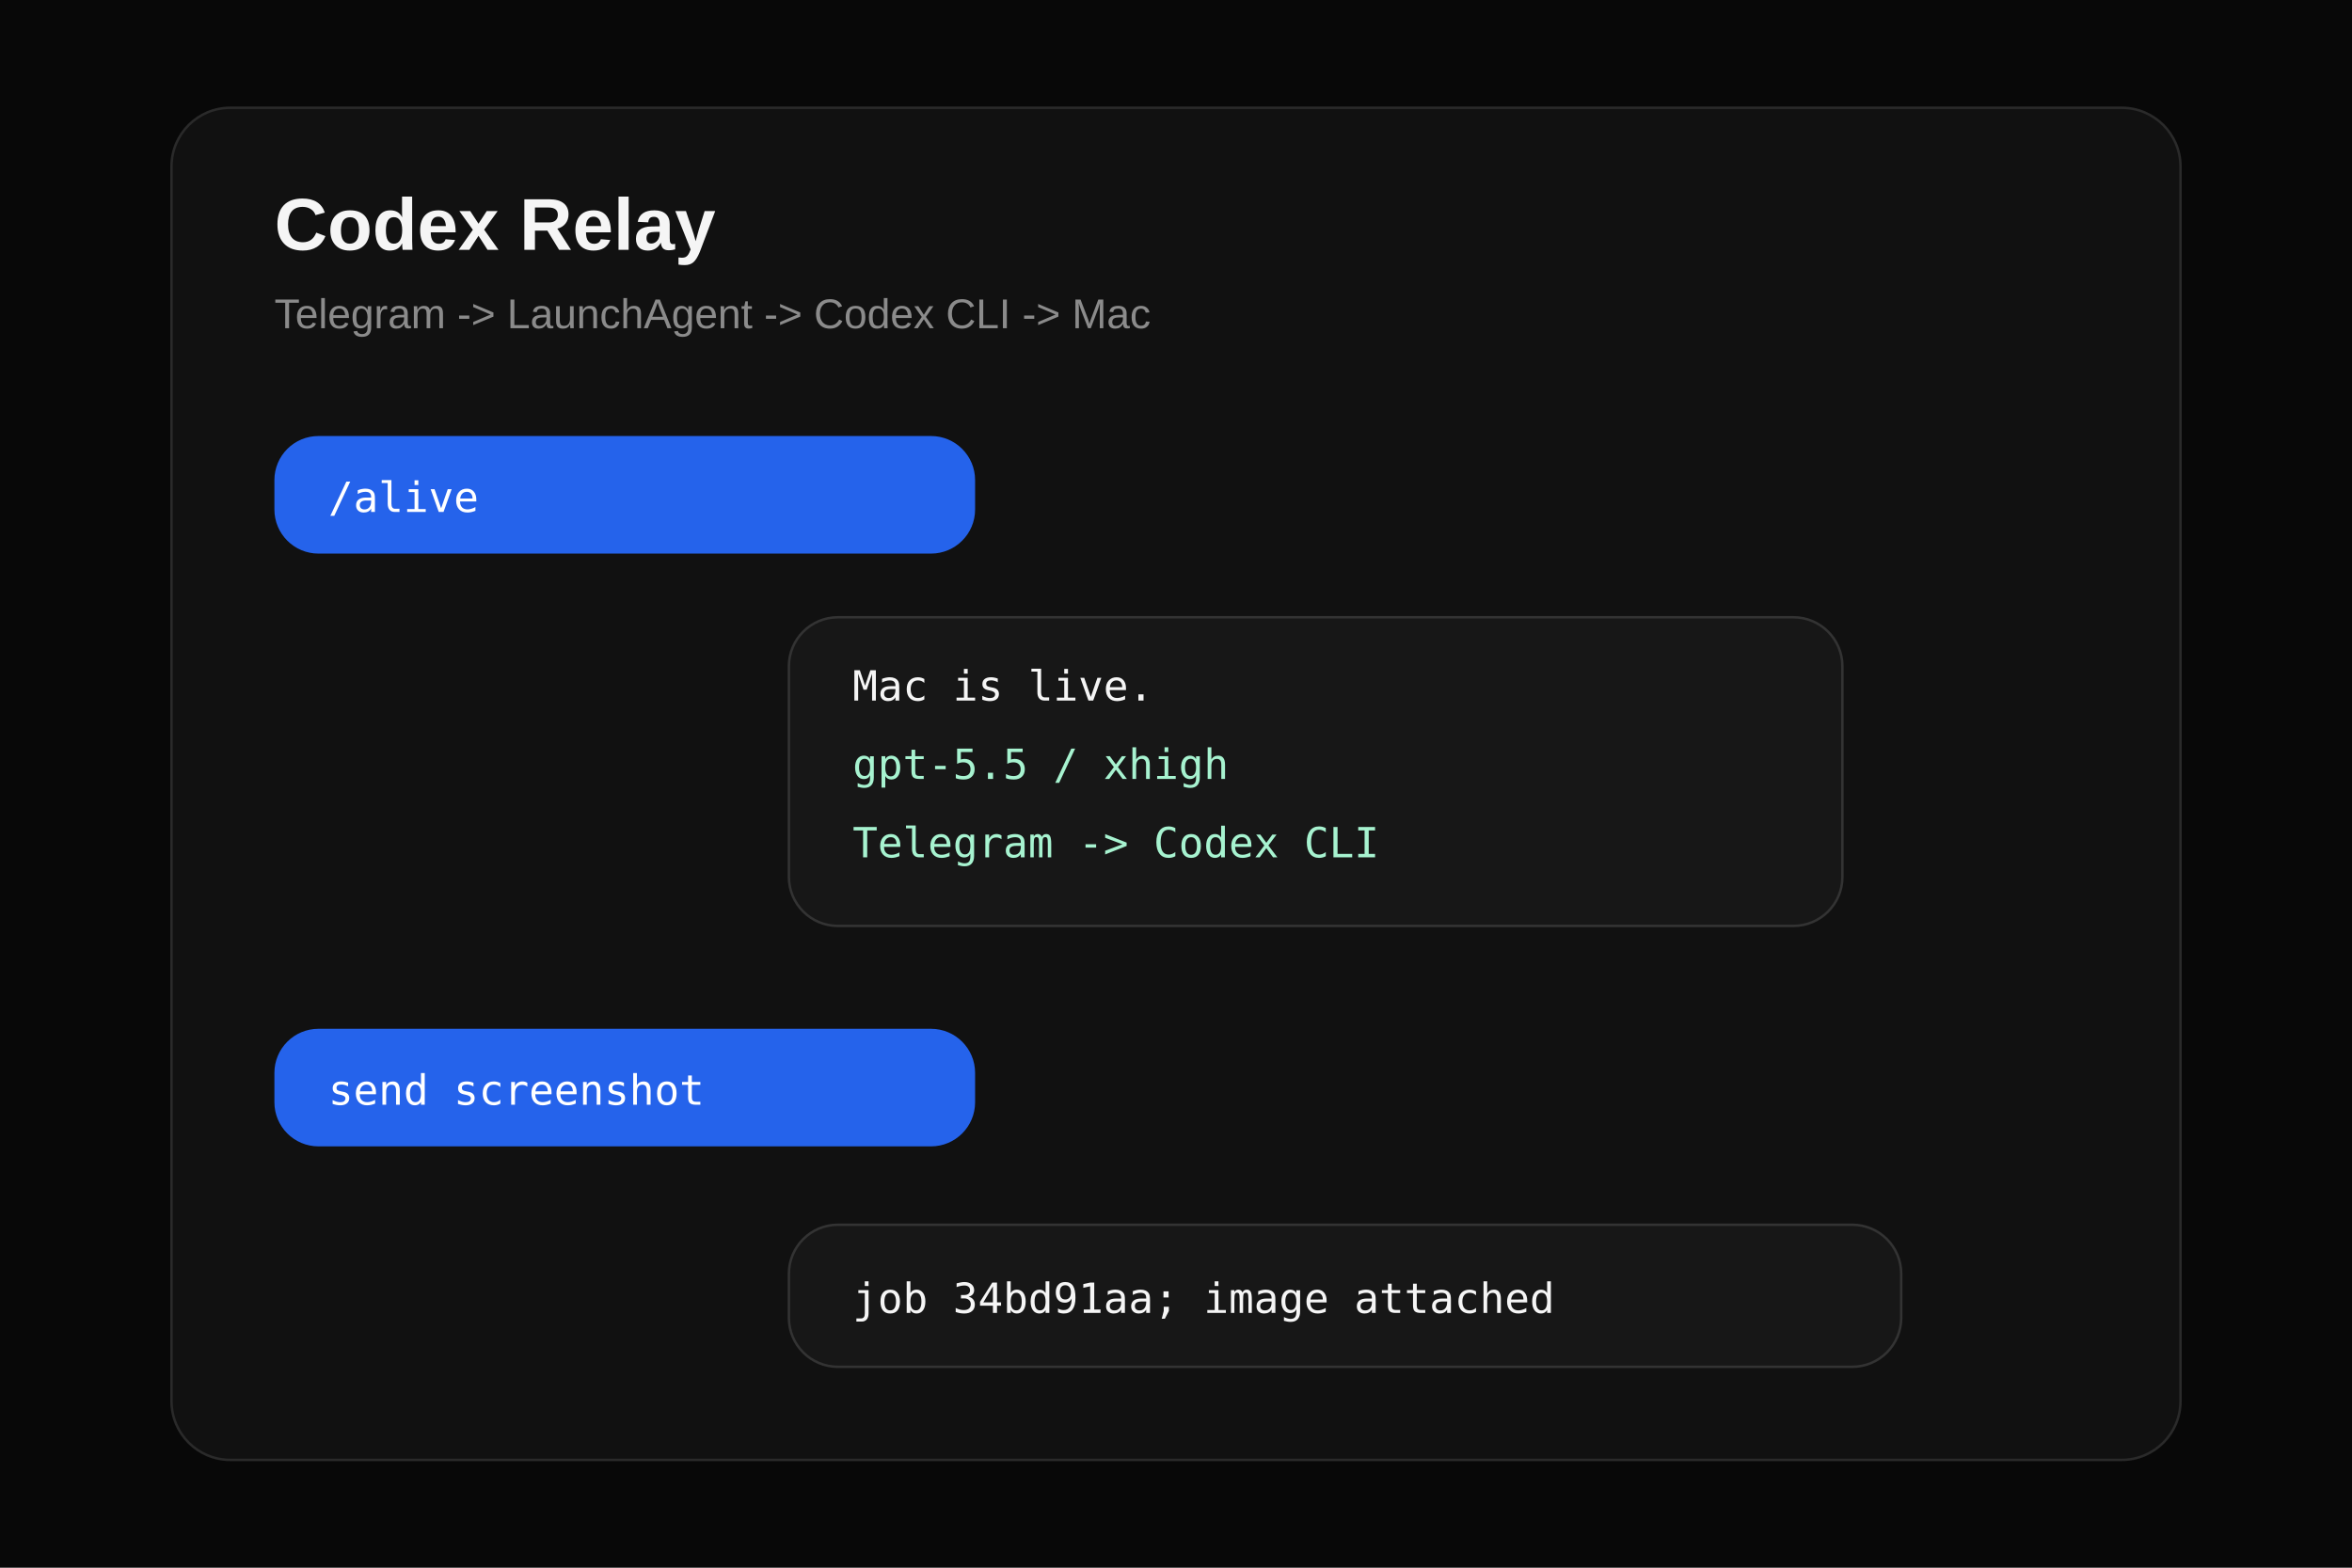
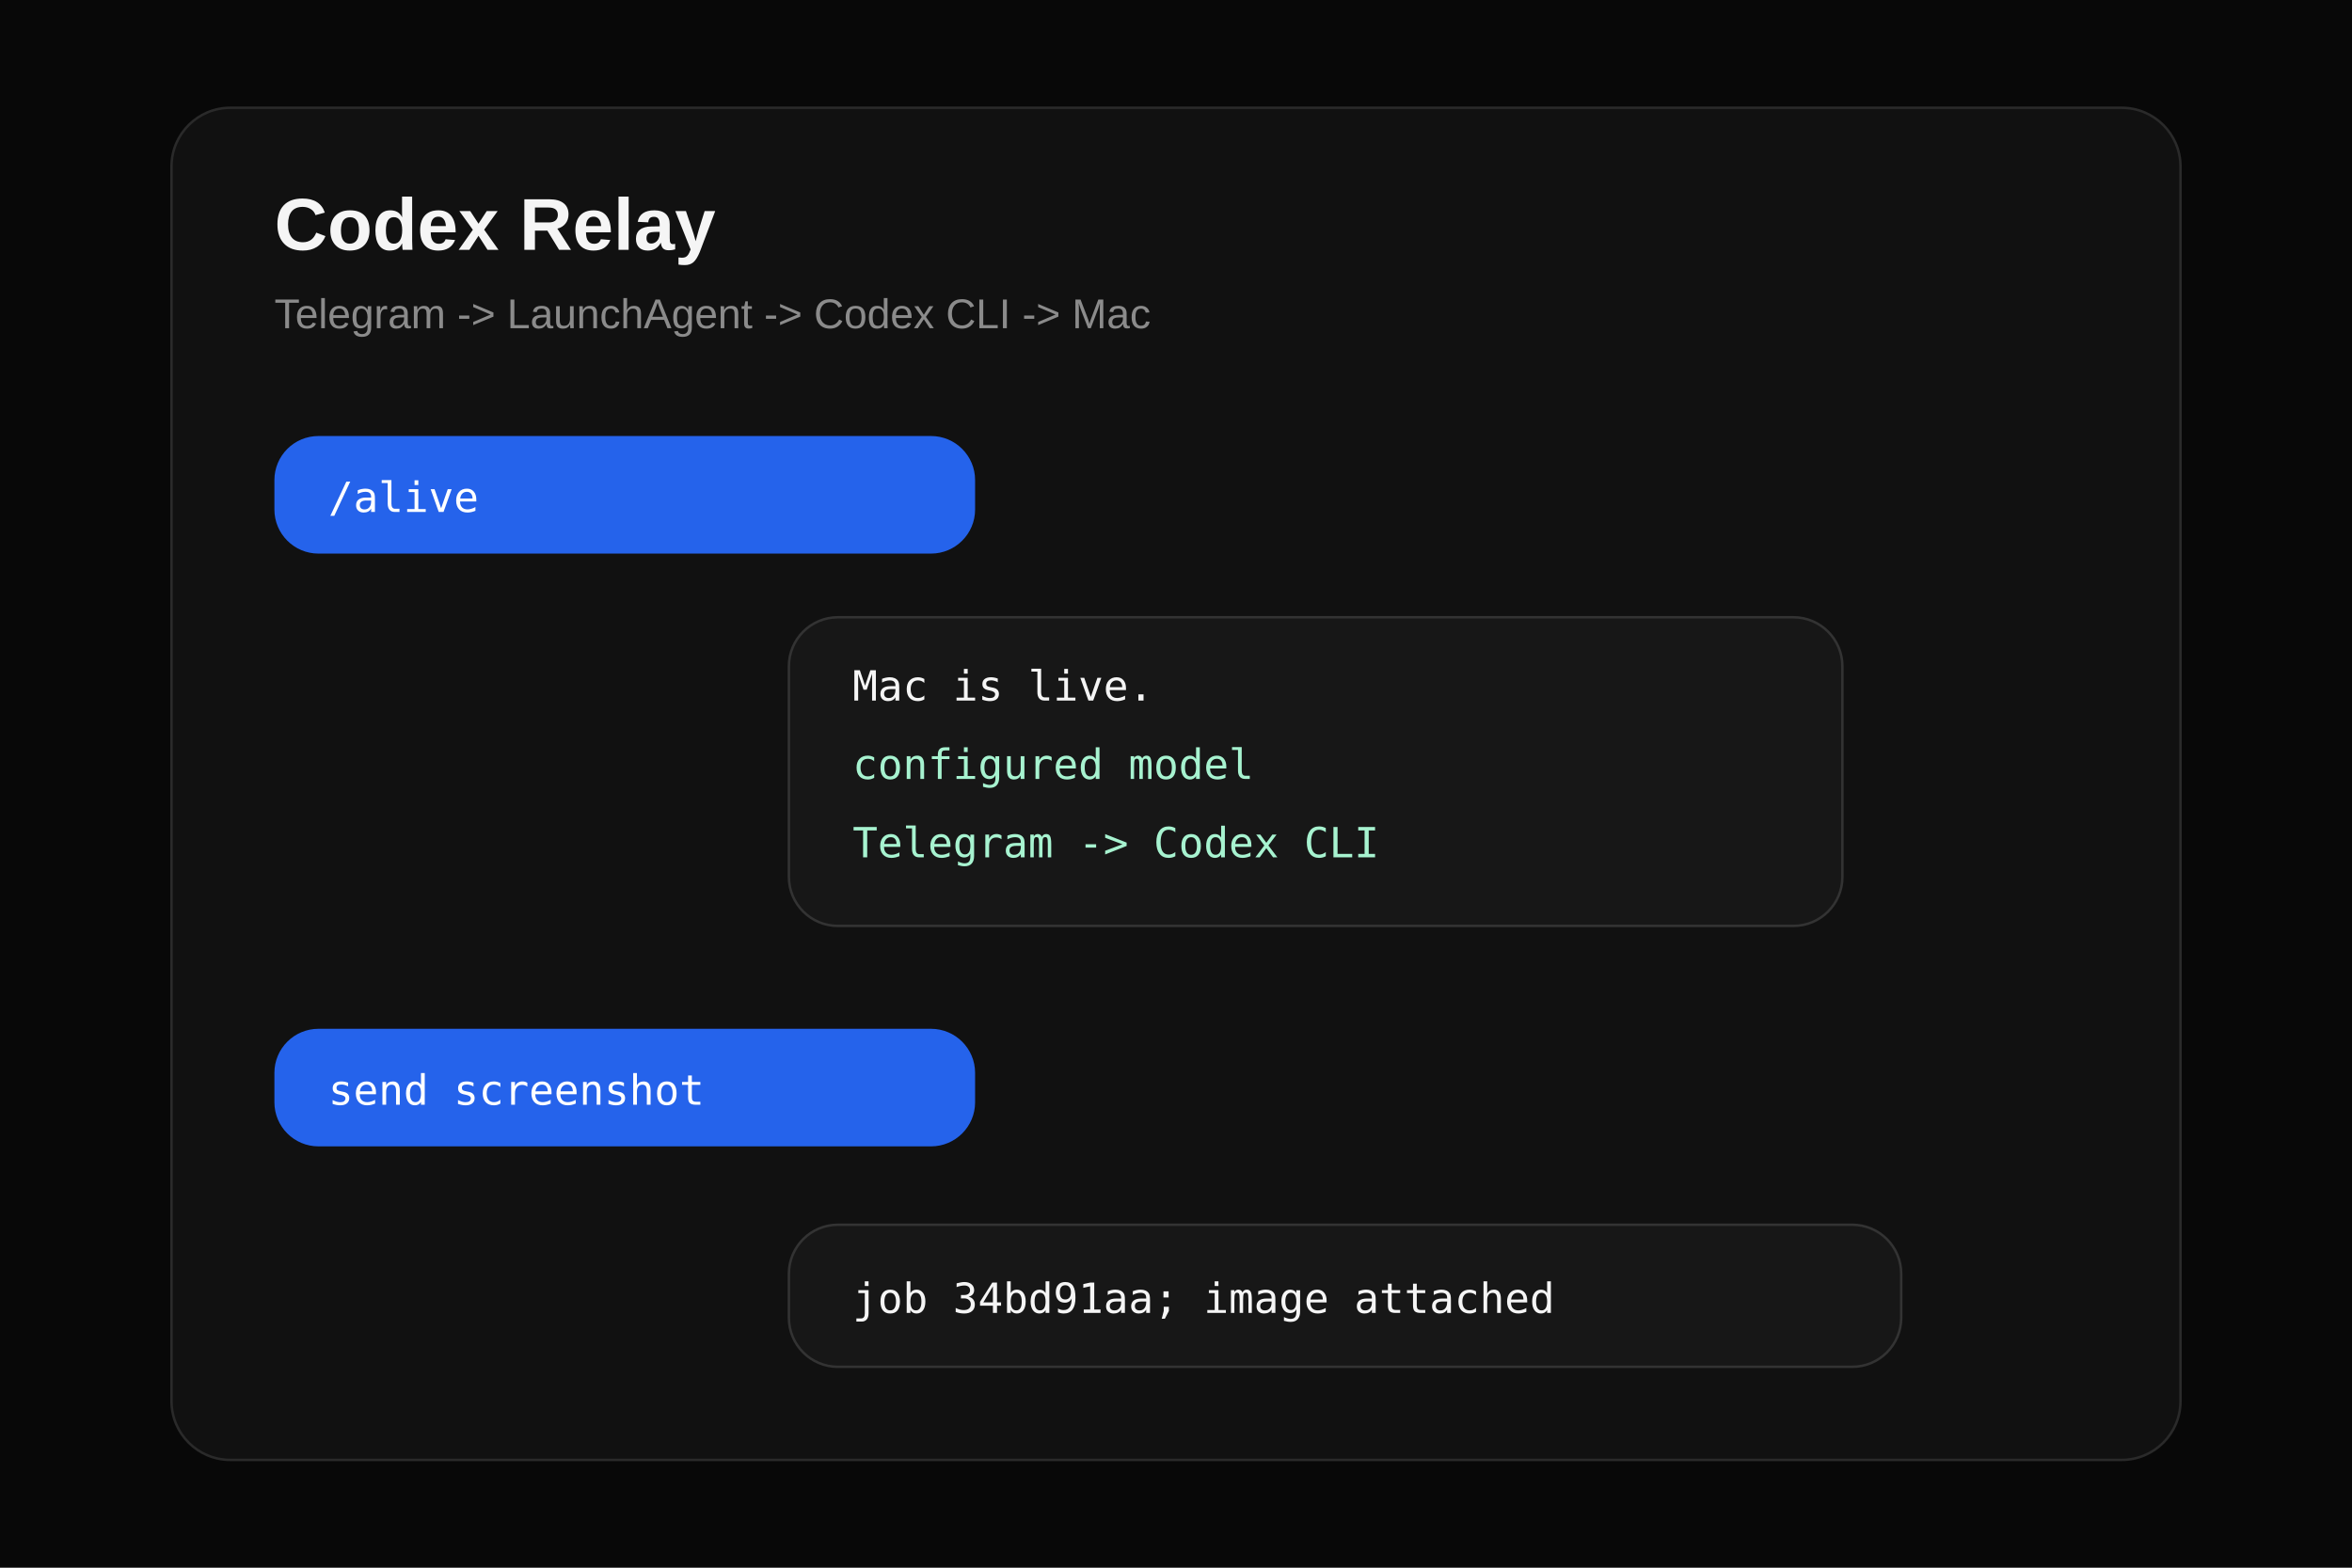
<svg xmlns="http://www.w3.org/2000/svg" width="960" height="640" viewBox="0 0 960 640" role="img" aria-label="Codex Relay Telegram transcript">
  <rect width="960" height="640" fill="#080808" />
  <rect x="70" y="44" width="820" height="552" rx="24" fill="#111111" stroke="#2a2a2a" />
  <text x="112" y="102" fill="#f5f5f5" font-family="Arial, sans-serif" font-size="30" font-weight="700">Codex Relay</text>
  <text x="112" y="134" fill="#8b8b8b" font-family="Arial, sans-serif" font-size="17">Telegram -&gt; LaunchAgent -&gt; Codex CLI -&gt; Mac</text>
  <g font-family="Menlo, monospace" font-size="17">
    <rect x="112" y="178" width="286" height="48" rx="18" fill="#2563eb" />
    <text x="134" y="209" fill="#ffffff">/alive</text>
    <rect x="322" y="252" width="430" height="126" rx="20" fill="#171717" stroke="#333333" />
    <text x="348" y="286" fill="#f5f5f5">Mac is live.</text>
-     <text x="348" y="318" fill="#a7f3d0">gpt-5.5 / xhigh</text>
+     <text x="348" y="318" fill="#a7f3d0">configured model</text>
    <text x="348" y="350" fill="#a7f3d0">Telegram -&gt; Codex CLI</text>
    <rect x="112" y="420" width="286" height="48" rx="18" fill="#2563eb" />
    <text x="134" y="451" fill="#ffffff">send screenshot</text>
    <rect x="322" y="500" width="454" height="58" rx="20" fill="#171717" stroke="#333333" />
    <text x="348" y="536" fill="#f5f5f5">job 34bd91aa; image attached</text>
  </g>
</svg>
